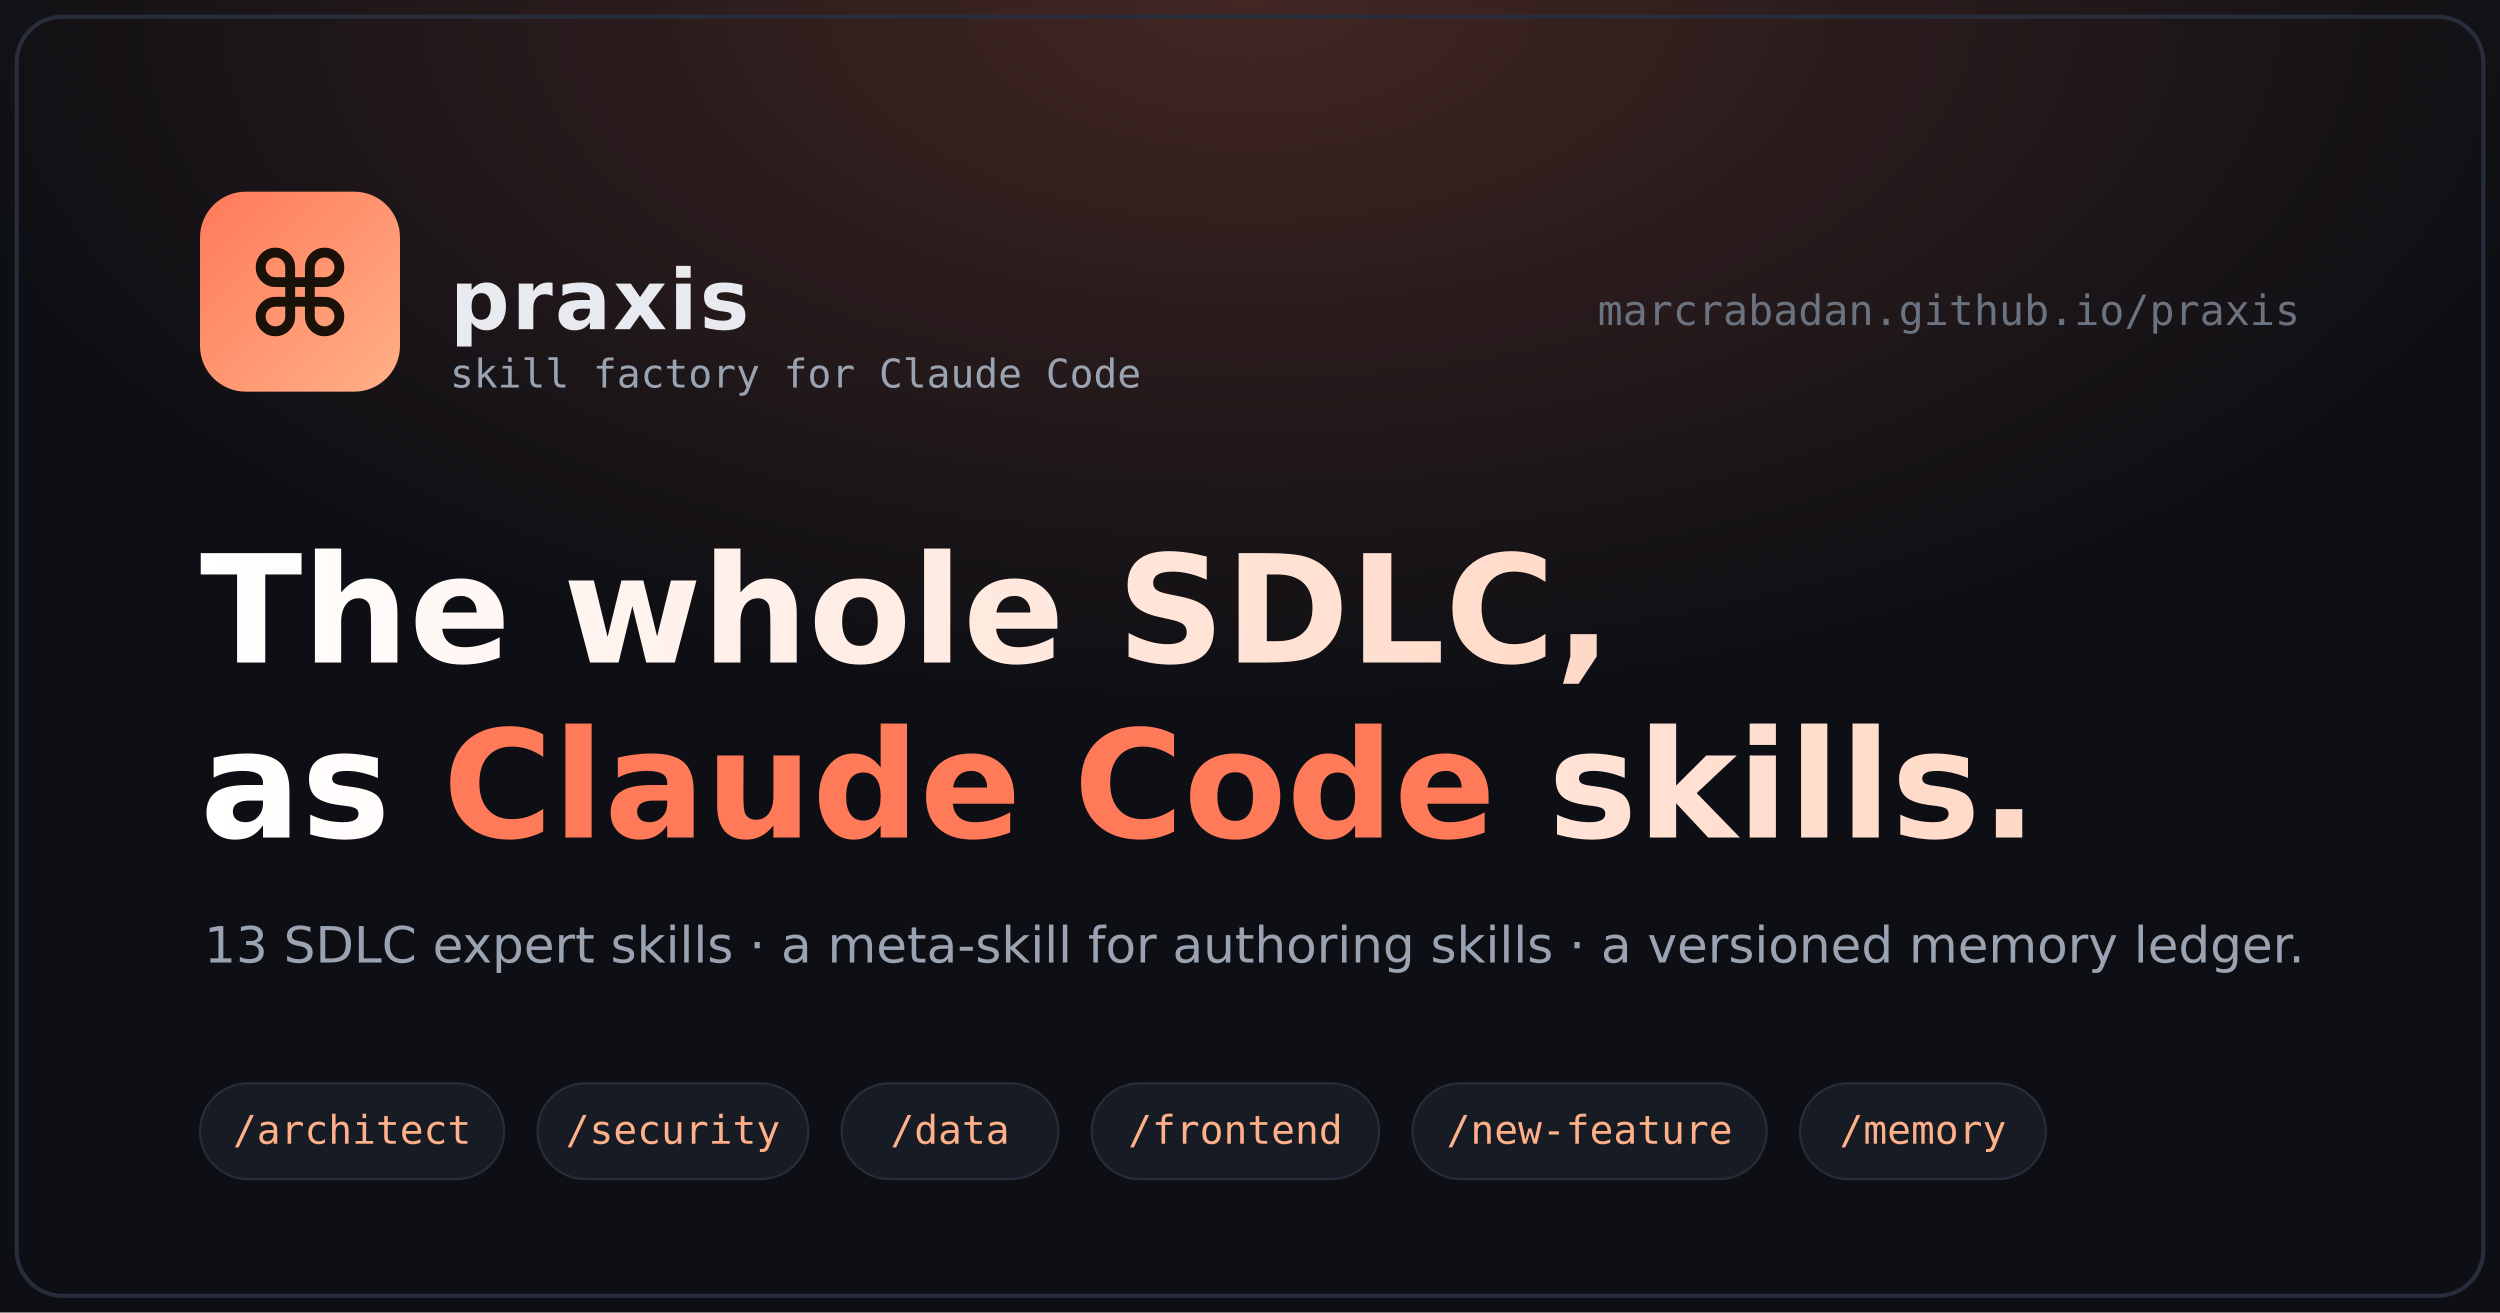
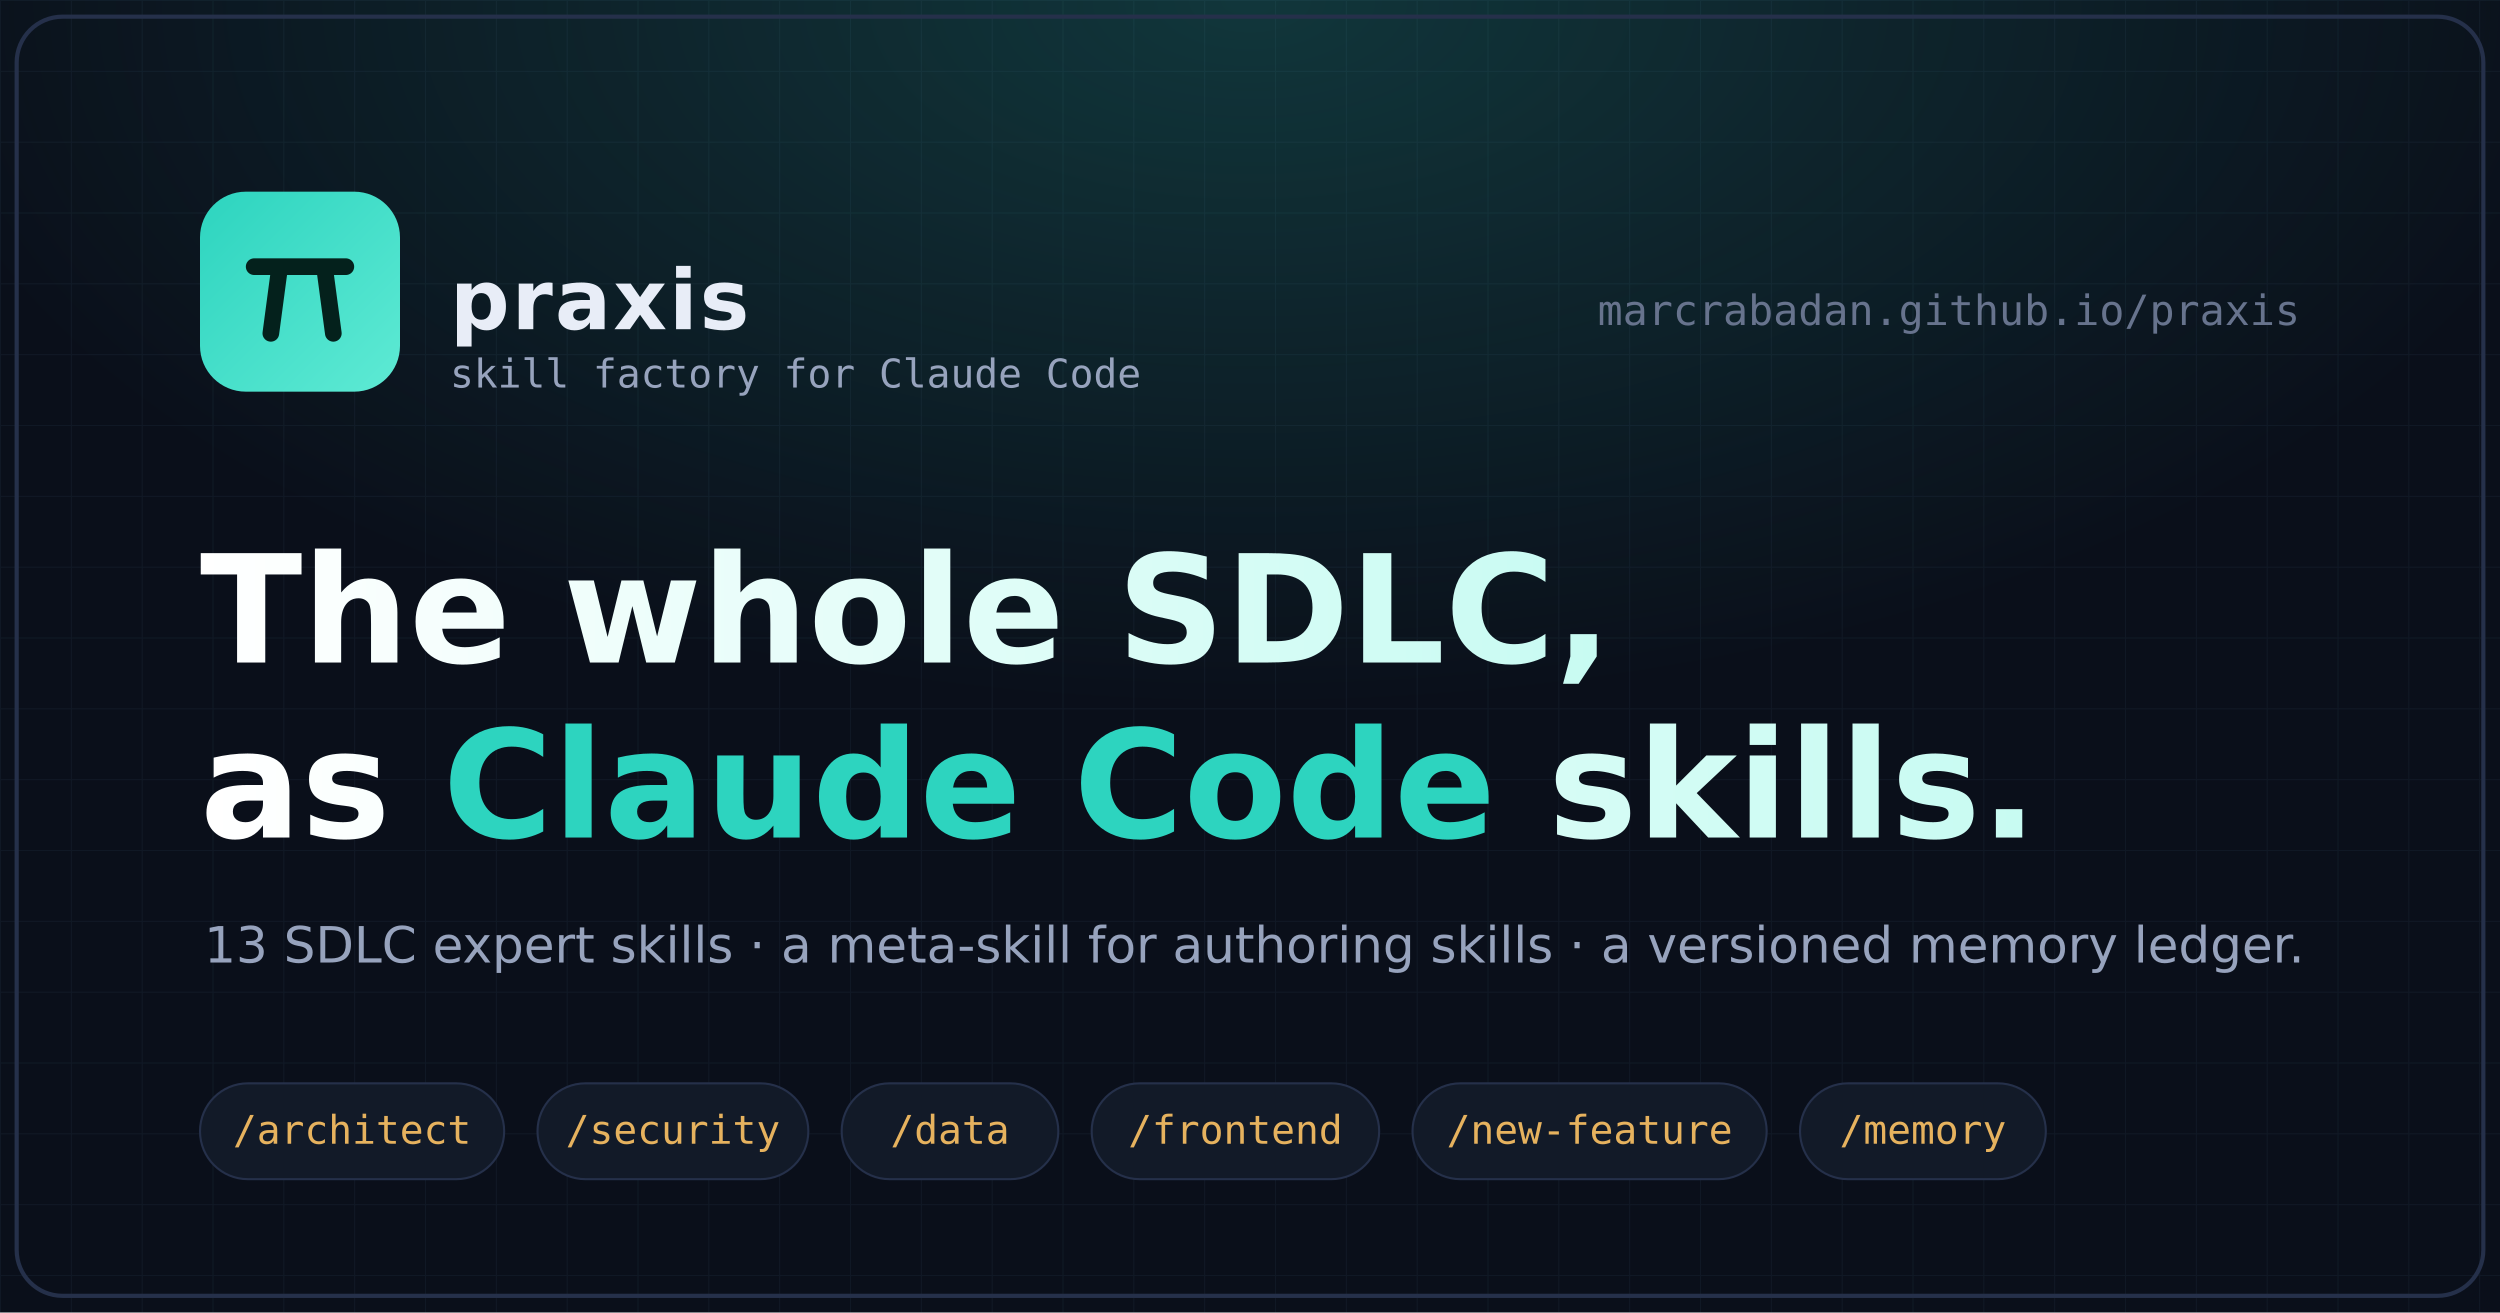
<svg xmlns="http://www.w3.org/2000/svg" width="1200" height="630" viewBox="0 0 1200 630" font-family="DejaVu Sans, Inter, sans-serif">
  <defs>
-     <linearGradient id="coral" x1="0" y1="0" x2="1" y2="1">
-       <stop offset="0" stop-color="#ff7a59" />
-       <stop offset="1" stop-color="#ffb088" />
+     <linearGradient id="teal" x1="0" y1="0" x2="1" y2="1">
+       <stop offset="0" stop-color="#2dd4bf" />
+       <stop offset="1" stop-color="#5eead4" />
    </linearGradient>
    <radialGradient id="glow" cx="0.5" cy="0.0" r="0.9">
-       <stop offset="0" stop-color="#ff7a59" stop-opacity="0.22" />
-       <stop offset="0.6" stop-color="#ff7a59" stop-opacity="0" />
+       <stop offset="0" stop-color="#2dd4bf" stop-opacity="0.20" />
+       <stop offset="0.6" stop-color="#2dd4bf" stop-opacity="0" />
    </radialGradient>
    <linearGradient id="title" x1="0" y1="0" x2="1" y2="0">
      <stop offset="0" stop-color="#ffffff" />
-       <stop offset="1" stop-color="#ffd9c7" />
+       <stop offset="1" stop-color="#c8fbf2" />
    </linearGradient>
+     <pattern id="grid" width="34" height="34" patternUnits="userSpaceOnUse">
+       <path d="M34 0H0V34" fill="none" stroke="#7dd3fc" stroke-opacity="0.05" stroke-width="1" />
+     </pattern>
  </defs>
-   <rect width="1200" height="630" fill="#0d0f14" />
+   <rect width="1200" height="630" fill="#0a0f1a" />
+   <rect width="1200" height="630" fill="url(#grid)" />
  <rect width="1200" height="630" fill="url(#glow)" />
-   <rect x="8" y="8" width="1184" height="614" rx="22" fill="none" stroke="#272d3a" stroke-width="2" />
+   <rect x="8" y="8" width="1184" height="614" rx="22" fill="none" stroke="#25304a" stroke-width="2" />
  <g transform="translate(96,92)">
-     <rect width="96" height="96" rx="22" fill="url(#coral)" />
-     <text x="48" y="50" font-size="56" font-weight="700" fill="#1a1108" text-anchor="middle" dominant-baseline="central">⌘</text>
+     <rect width="96" height="96" rx="22" fill="url(#teal)" />
+     <g stroke="#04211c" stroke-width="8" stroke-linecap="round" fill="none">
+       <line x1="26" y1="36" x2="70" y2="36" />
+       <line x1="38" y1="38" x2="34" y2="68" />
+       <line x1="60" y1="38" x2="64" y2="68" />
+     </g>
  </g>
-   <text x="216" y="158" font-size="40" font-weight="700" fill="#e8eaf0" letter-spacing="1">praxis</text>
-   <text x="216" y="186" font-size="19" font-weight="400" fill="#9aa3b2" font-family="DejaVu Sans Mono, monospace">skill factory for Claude Code</text>
+   <text x="216" y="158" font-size="40" font-weight="700" fill="#e8edf7" letter-spacing="1">praxis</text>
+   <text x="216" y="186" font-size="19" font-weight="400" fill="#97a3bd" font-family="DejaVu Sans Mono, monospace">skill factory for Claude Code</text>
  <text x="96" y="318" font-size="72" font-weight="700" fill="url(#title)">The whole SDLC,</text>
-   <text x="96" y="402" font-size="72" font-weight="700" fill="url(#title)">as <tspan fill="#ff7a59">Claude Code</tspan> skills.</text>
-   <text x="98" y="462" font-size="24" font-weight="400" fill="#9aa3b2">13 SDLC expert skills · a meta-skill for authoring skills · a versioned memory ledger.</text>
+   <text x="96" y="402" font-size="72" font-weight="700" fill="url(#title)">as <tspan fill="#2dd4bf">Claude Code</tspan> skills.</text>
+   <text x="98" y="462" font-size="24" font-weight="400" fill="#97a3bd">13 SDLC expert skills · a meta-skill for authoring skills · a versioned memory ledger.</text>
  <g font-family="DejaVu Sans Mono, monospace" font-size="19" font-weight="500">
    <g transform="translate(96,520)">
-       <rect width="146" height="46" rx="23" fill="#171b24" stroke="#272d3a" />
-       <text x="73" y="29" fill="#ffb088" text-anchor="middle">/architect</text>
+       <rect width="146" height="46" rx="23" fill="#121a28" stroke="#25304a" />
+       <text x="73" y="29" fill="#e6b25e" text-anchor="middle">/architect</text>
    </g>
    <g transform="translate(258,520)">
-       <rect width="130" height="46" rx="23" fill="#171b24" stroke="#272d3a" />
-       <text x="65" y="29" fill="#ffb088" text-anchor="middle">/security</text>
+       <rect width="130" height="46" rx="23" fill="#121a28" stroke="#25304a" />
+       <text x="65" y="29" fill="#e6b25e" text-anchor="middle">/security</text>
    </g>
    <g transform="translate(404,520)">
-       <rect width="104" height="46" rx="23" fill="#171b24" stroke="#272d3a" />
-       <text x="52" y="29" fill="#ffb088" text-anchor="middle">/data</text>
+       <rect width="104" height="46" rx="23" fill="#121a28" stroke="#25304a" />
+       <text x="52" y="29" fill="#e6b25e" text-anchor="middle">/data</text>
    </g>
    <g transform="translate(524,520)">
-       <rect width="138" height="46" rx="23" fill="#171b24" stroke="#272d3a" />
-       <text x="69" y="29" fill="#ffb088" text-anchor="middle">/frontend</text>
+       <rect width="138" height="46" rx="23" fill="#121a28" stroke="#25304a" />
+       <text x="69" y="29" fill="#e6b25e" text-anchor="middle">/frontend</text>
    </g>
    <g transform="translate(678,520)">
-       <rect width="170" height="46" rx="23" fill="#171b24" stroke="#272d3a" />
-       <text x="85" y="29" fill="#ffb088" text-anchor="middle">/new-feature</text>
+       <rect width="170" height="46" rx="23" fill="#121a28" stroke="#25304a" />
+       <text x="85" y="29" fill="#e6b25e" text-anchor="middle">/new-feature</text>
    </g>
    <g transform="translate(864,520)">
-       <rect width="118" height="46" rx="23" fill="#171b24" stroke="#272d3a" />
-       <text x="59" y="29" fill="#ffb088" text-anchor="middle">/memory</text>
+       <rect width="118" height="46" rx="23" fill="#121a28" stroke="#25304a" />
+       <text x="59" y="29" fill="#e6b25e" text-anchor="middle">/memory</text>
    </g>
  </g>
-   <text x="1104" y="156" font-size="20" font-weight="500" fill="#6b7280" text-anchor="end" font-family="DejaVu Sans Mono, monospace">marcrabadan.github.io/praxis</text>
+   <text x="1104" y="156" font-size="20" font-weight="500" fill="#67738d" text-anchor="end" font-family="DejaVu Sans Mono, monospace">marcrabadan.github.io/praxis</text>
</svg>
